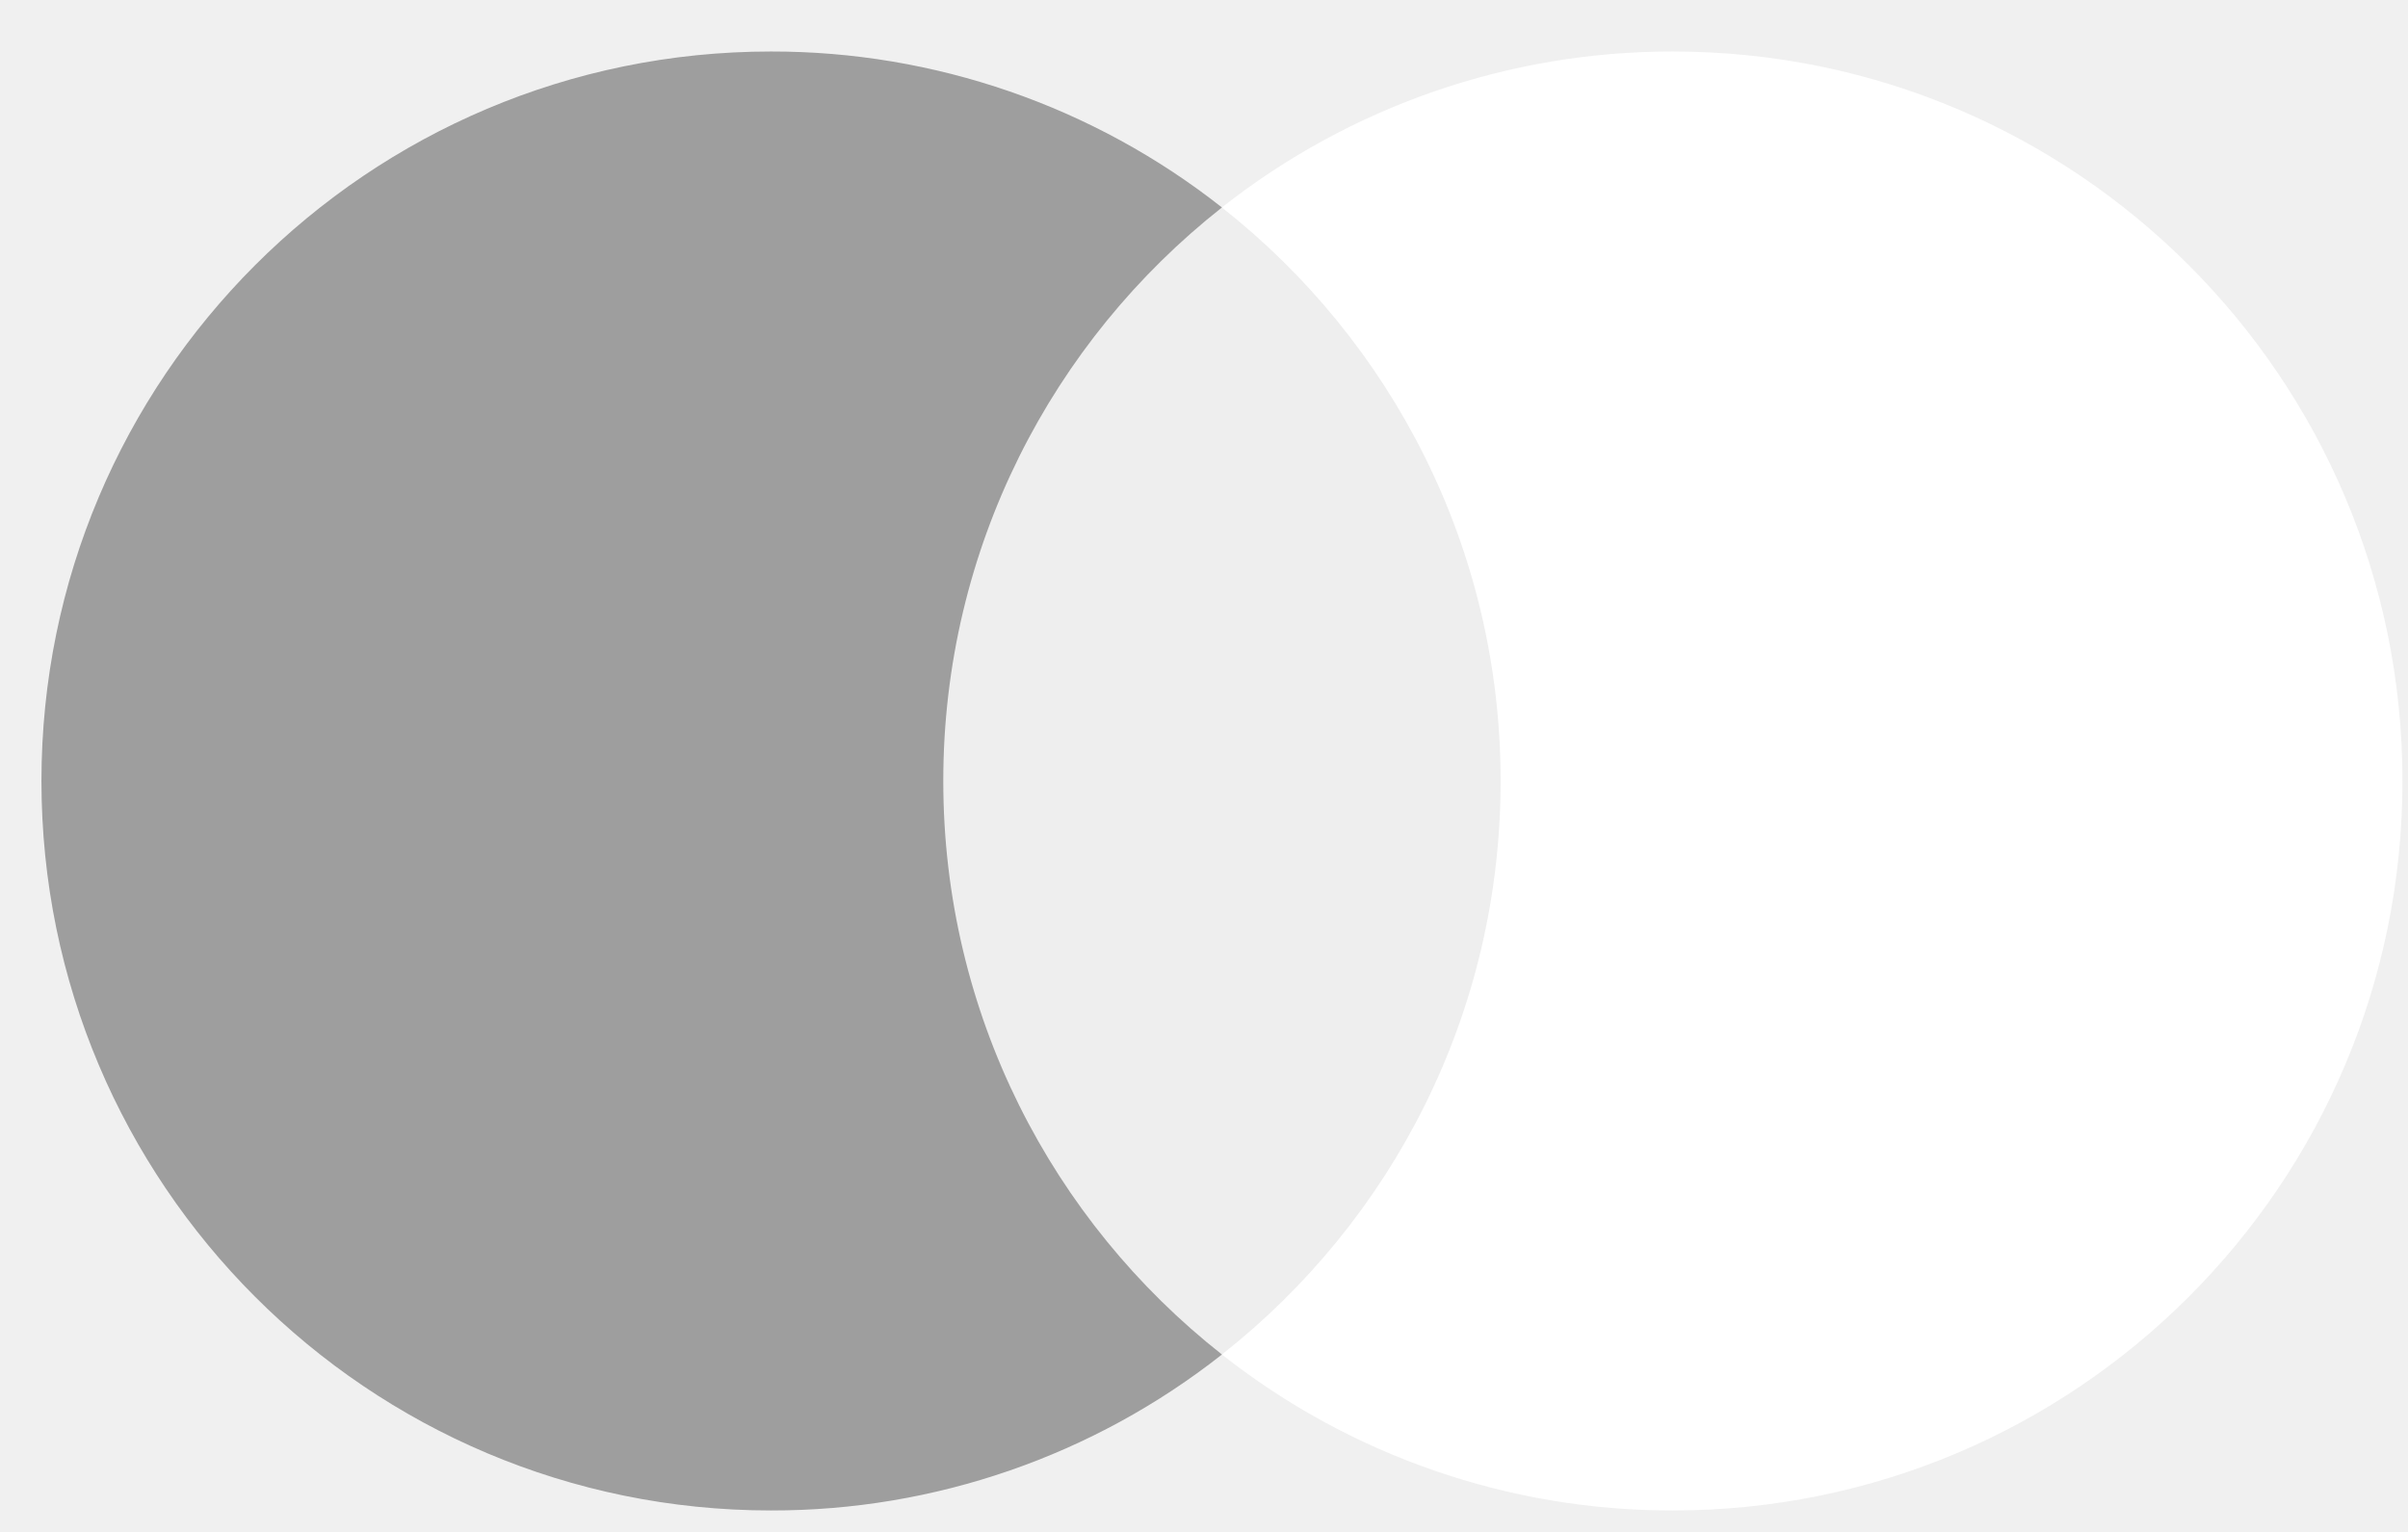
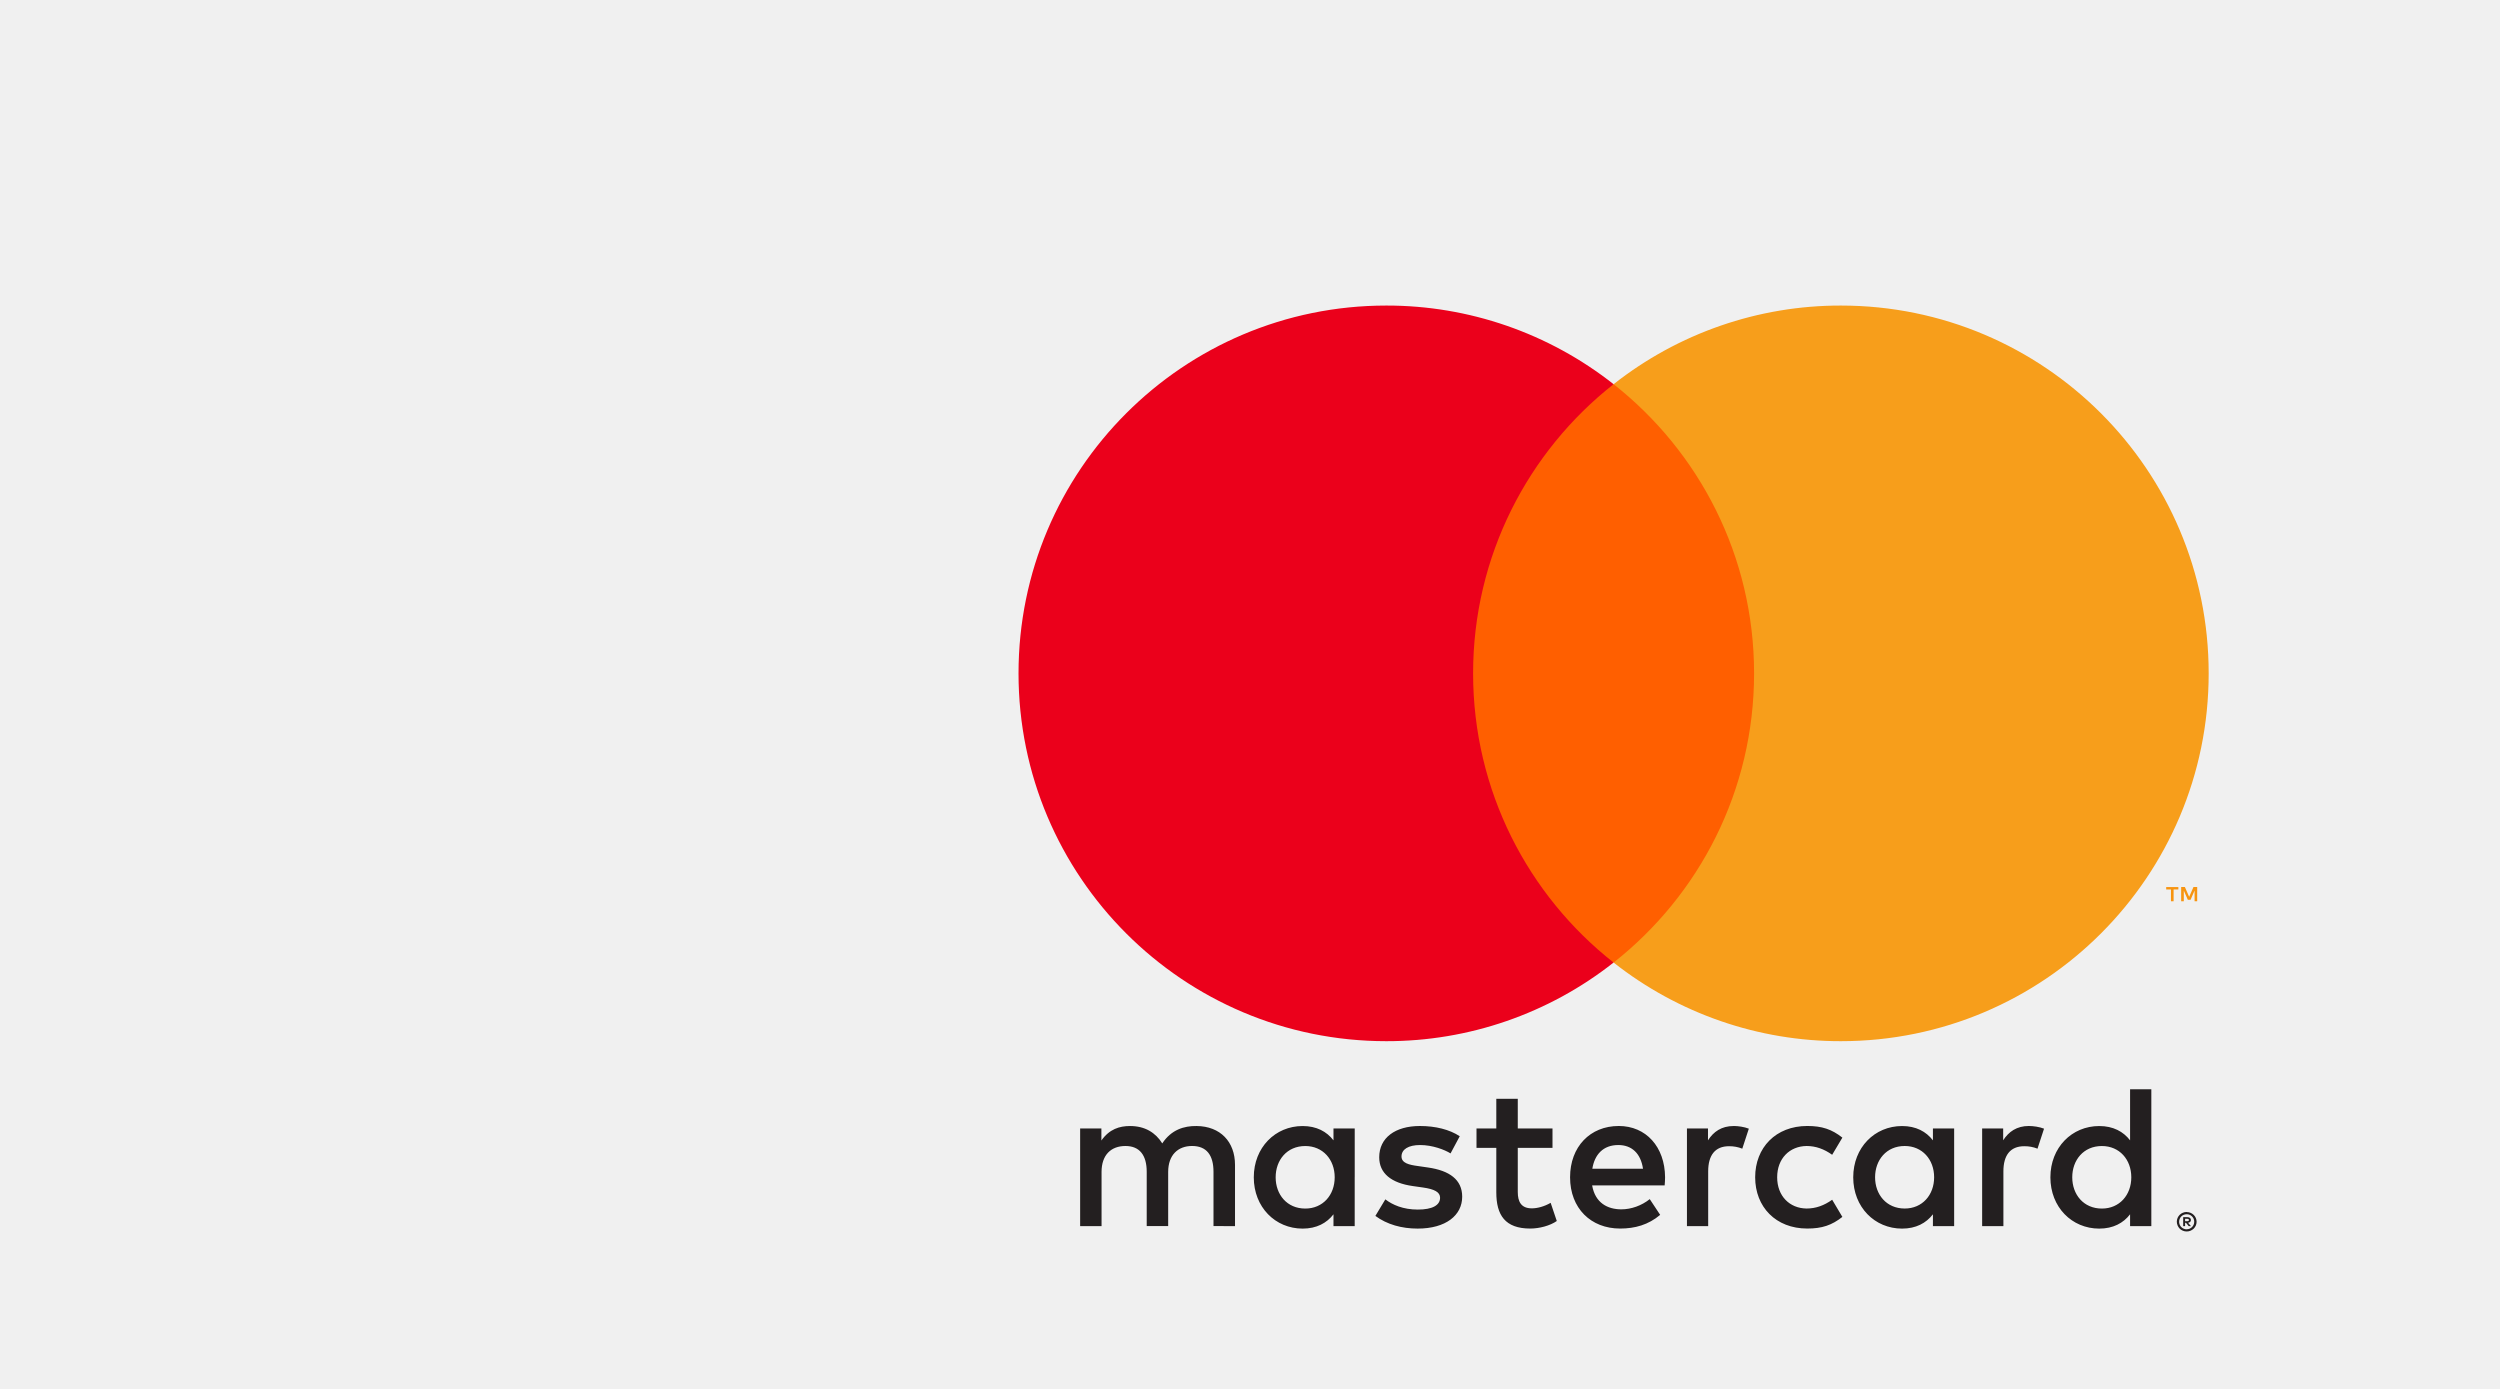
- <svg xmlns="http://www.w3.org/2000/svg" width="33" height="21" viewBox="0 0 33 21" fill="none">
-   <path d="M21.121 18.568H12.372V2.844H21.122L21.121 18.568Z" fill="#EEEEEE" />
-   <path d="M32.924 10.706C32.924 16.229 28.448 20.706 22.926 20.706C20.684 20.71 18.506 19.956 16.745 18.568C19.072 16.737 20.565 13.896 20.565 10.706C20.565 7.517 19.072 4.676 16.745 2.844C18.506 1.456 20.683 0.703 22.925 0.706C28.448 0.706 32.924 5.183 32.924 10.706" fill="white" />
-   <path d="M12.927 10.706C12.927 7.517 14.42 4.676 16.746 2.844C14.985 1.456 12.808 0.703 10.566 0.706C5.044 0.706 0.568 5.183 0.568 10.706C0.568 16.229 5.044 20.706 10.566 20.706C12.808 20.71 14.985 19.956 16.746 18.568C14.42 16.738 12.927 13.896 12.927 10.706Z" fill="#9E9E9E" />
+ <svg xmlns="http://www.w3.org/2000/svg" width="90" height="50" viewBox="0 0 90 150" fill="none">
+   <path d="M145.989 131.634V131.891H146.228C146.273 131.892 146.318 131.88 146.357 131.858C146.372 131.847 146.385 131.832 146.393 131.815C146.402 131.798 146.406 131.779 146.405 131.76C146.406 131.741 146.402 131.722 146.393 131.706C146.385 131.689 146.372 131.674 146.357 131.664C146.318 131.641 146.273 131.629 146.228 131.631H145.989V131.634ZM146.231 131.452C146.334 131.446 146.435 131.475 146.519 131.535C146.552 131.563 146.579 131.598 146.596 131.637C146.614 131.677 146.622 131.72 146.62 131.763C146.621 131.8 146.615 131.837 146.601 131.872C146.587 131.906 146.566 131.937 146.539 131.963C146.474 132.019 146.394 132.052 146.309 132.059L146.63 132.425H146.383L146.087 132.061H145.991V132.425H145.784V131.453H146.234L146.231 131.452ZM146.167 132.76C146.275 132.761 146.383 132.739 146.482 132.696C146.578 132.655 146.665 132.596 146.739 132.522C146.813 132.448 146.872 132.361 146.913 132.265C146.998 132.061 146.998 131.832 146.913 131.629C146.872 131.533 146.813 131.446 146.739 131.372C146.665 131.298 146.578 131.239 146.482 131.197C146.382 131.156 146.275 131.136 146.167 131.137C146.057 131.136 145.947 131.157 145.845 131.197C145.747 131.238 145.658 131.297 145.582 131.372C145.469 131.488 145.392 131.636 145.361 131.796C145.331 131.956 145.348 132.121 145.411 132.271C145.45 132.368 145.508 132.455 145.582 132.528C145.658 132.603 145.747 132.662 145.845 132.702C145.947 132.746 146.056 132.768 146.167 132.767M146.167 130.903C146.449 130.903 146.72 131.014 146.922 131.212C147.019 131.307 147.096 131.42 147.149 131.545C147.204 131.674 147.232 131.812 147.232 131.952C147.232 132.091 147.204 132.23 147.149 132.358C147.095 132.482 147.018 132.596 146.922 132.691C146.823 132.786 146.708 132.862 146.583 132.916C146.451 132.972 146.31 133.001 146.167 133C146.022 133.001 145.878 132.973 145.745 132.916C145.618 132.863 145.502 132.787 145.404 132.691C145.308 132.592 145.232 132.475 145.18 132.347C145.125 132.219 145.096 132.08 145.096 131.941C145.096 131.801 145.125 131.663 145.18 131.534C145.233 131.409 145.31 131.296 145.407 131.201C145.504 131.103 145.62 131.027 145.748 130.976C145.882 130.92 146.025 130.891 146.17 130.892M47.771 127.148C47.771 125.294 48.985 123.771 50.97 123.771C52.867 123.771 54.147 125.229 54.147 127.148C54.147 129.068 52.867 130.525 50.97 130.525C48.985 130.525 47.771 129.002 47.771 127.148ZM56.31 127.148V121.873H54.016V123.158C53.289 122.208 52.185 121.612 50.685 121.612C47.729 121.612 45.409 123.931 45.409 127.151C45.409 130.371 47.728 132.69 50.685 132.69C52.185 132.69 53.289 132.093 54.016 131.144V132.425H56.307V127.148H56.31ZM133.803 127.148C133.803 125.294 135.017 123.771 137.003 123.771C138.902 123.771 140.18 125.229 140.18 127.148C140.18 129.068 138.902 130.525 137.003 130.525C135.018 130.525 133.803 129.002 133.803 127.148ZM142.344 127.148V117.638H140.049V123.158C139.322 122.208 138.218 121.612 136.718 121.612C133.762 121.612 131.442 123.931 131.442 127.151C131.442 130.371 133.76 132.69 136.718 132.69C138.218 132.69 139.322 132.093 140.049 131.144V132.425H142.344V127.148ZM84.775 123.663C86.253 123.663 87.202 124.59 87.444 126.221H81.972C82.216 124.698 83.141 123.663 84.775 123.663M84.821 121.607C81.73 121.607 79.568 123.856 79.568 127.145C79.568 130.499 81.817 132.684 84.975 132.684C86.563 132.684 88.018 132.287 89.298 131.206L88.174 129.506C87.29 130.213 86.164 130.609 85.106 130.609C83.628 130.609 82.282 129.925 81.951 128.026H89.782C89.805 127.741 89.828 127.453 89.828 127.145C89.805 123.856 87.772 121.606 84.82 121.606M112.509 127.145C112.509 125.291 113.724 123.768 115.709 123.768C117.606 123.768 118.886 125.225 118.886 127.145C118.886 129.064 117.606 130.521 115.709 130.521C113.724 130.521 112.509 128.998 112.509 127.145M121.048 127.145V121.873H118.756V123.158C118.026 122.208 116.925 121.612 115.424 121.612C112.468 121.612 110.149 123.931 110.149 127.151C110.149 130.371 112.467 132.69 115.424 132.69C116.925 132.69 118.026 132.093 118.756 131.144V132.425H121.048V127.148L121.048 127.145ZM99.558 127.145C99.558 130.344 101.785 132.683 105.184 132.683C106.773 132.683 107.831 132.33 108.976 131.426L107.874 129.572C107.013 130.19 106.109 130.521 105.111 130.521C103.28 130.499 101.934 129.175 101.934 127.145C101.934 125.114 103.28 123.791 105.111 123.768C106.107 123.768 107.011 124.099 107.874 124.717L108.976 122.863C107.829 121.959 106.771 121.606 105.184 121.606C101.785 121.606 99.558 123.944 99.558 127.145ZM129.124 121.606C127.801 121.606 126.939 122.225 126.343 123.151V121.873H124.071V132.419H126.367V126.507C126.367 124.762 127.117 123.792 128.616 123.792C129.107 123.785 129.594 123.875 130.05 124.057L130.757 121.896C130.249 121.696 129.587 121.608 129.123 121.608M67.648 122.711C66.545 121.984 65.025 121.608 63.348 121.608C60.676 121.608 58.955 122.889 58.955 124.984C58.955 126.704 60.236 127.765 62.594 128.096L63.678 128.25C64.936 128.427 65.529 128.757 65.529 129.353C65.529 130.169 64.694 130.634 63.125 130.634C61.537 130.634 60.39 130.126 59.617 129.531L58.54 131.319C59.797 132.246 61.386 132.688 63.106 132.688C66.152 132.688 67.917 131.253 67.917 129.245C67.917 127.391 66.528 126.422 64.232 126.091L63.152 125.934C62.159 125.805 61.363 125.605 61.363 124.899C61.363 124.127 62.113 123.664 63.371 123.664C64.718 123.664 66.021 124.171 66.66 124.568L67.652 122.714L67.648 122.711ZM97.241 121.61C95.918 121.61 95.056 122.229 94.463 123.155V121.873H92.19V132.419H94.484V126.507C94.484 124.762 95.234 123.792 96.733 123.792C97.224 123.785 97.711 123.875 98.167 124.057L98.874 121.896C98.366 121.696 97.704 121.608 97.24 121.608M77.67 121.873H73.92V118.673H71.601V121.873H69.462V123.969H71.601V128.78C71.601 131.227 72.551 132.684 75.264 132.684C76.259 132.684 77.406 132.376 78.133 131.869L77.471 129.905C76.786 130.302 76.037 130.502 75.44 130.502C74.294 130.502 73.92 129.795 73.92 128.736V123.971H77.67V121.873ZM43.381 132.422V125.803C43.381 123.31 41.793 121.633 39.232 121.61C37.886 121.588 36.497 122.007 35.525 123.487C34.797 122.317 33.651 121.61 32.039 121.61C30.913 121.61 29.812 121.941 28.95 123.176V121.873H26.655V132.419H28.968V126.571C28.968 124.741 29.983 123.768 31.551 123.768C33.074 123.768 33.845 124.76 33.845 126.548V132.418H36.163V126.57C36.163 124.739 37.222 123.766 38.744 123.766C40.31 123.766 41.057 124.759 41.057 126.547V132.416L43.381 132.422Z" fill="#231F20" />
+   <path d="M147.297 97.339V95.797H146.895L146.43 96.856L145.968 95.797H145.565V97.339H145.851V96.177L146.285 97.18H146.581L147.015 96.175V97.339H147.298H147.297ZM144.749 97.339V96.061H145.263V95.801H143.949V96.061H144.463V97.339H144.746H144.749Z" fill="#F79410" />
+   <path d="M101.648 103.953H66.892V41.492H101.648L101.648 103.953Z" fill="#FF5F00" />
+   <path d="M69.095 72.724C69.095 60.054 75.028 48.767 84.266 41.493C77.273 35.98 68.624 32.987 59.719 33C37.782 33 20 50.785 20 72.724C20 94.663 37.782 112.448 59.719 112.448C68.624 112.461 77.273 109.469 84.266 103.955C75.029 96.682 69.095 85.395 69.095 72.724Z" fill="#EB001B" />
+   <path d="M148.537 72.724C148.537 94.663 130.755 112.448 108.818 112.448C99.912 112.461 91.262 109.469 84.268 103.955C93.508 96.681 99.441 85.395 99.441 72.724C99.441 60.053 93.508 48.767 84.268 41.494C91.262 35.98 99.912 32.987 108.818 33C130.754 33 148.537 50.785 148.537 72.724" fill="#F79E1B" />
</svg>
